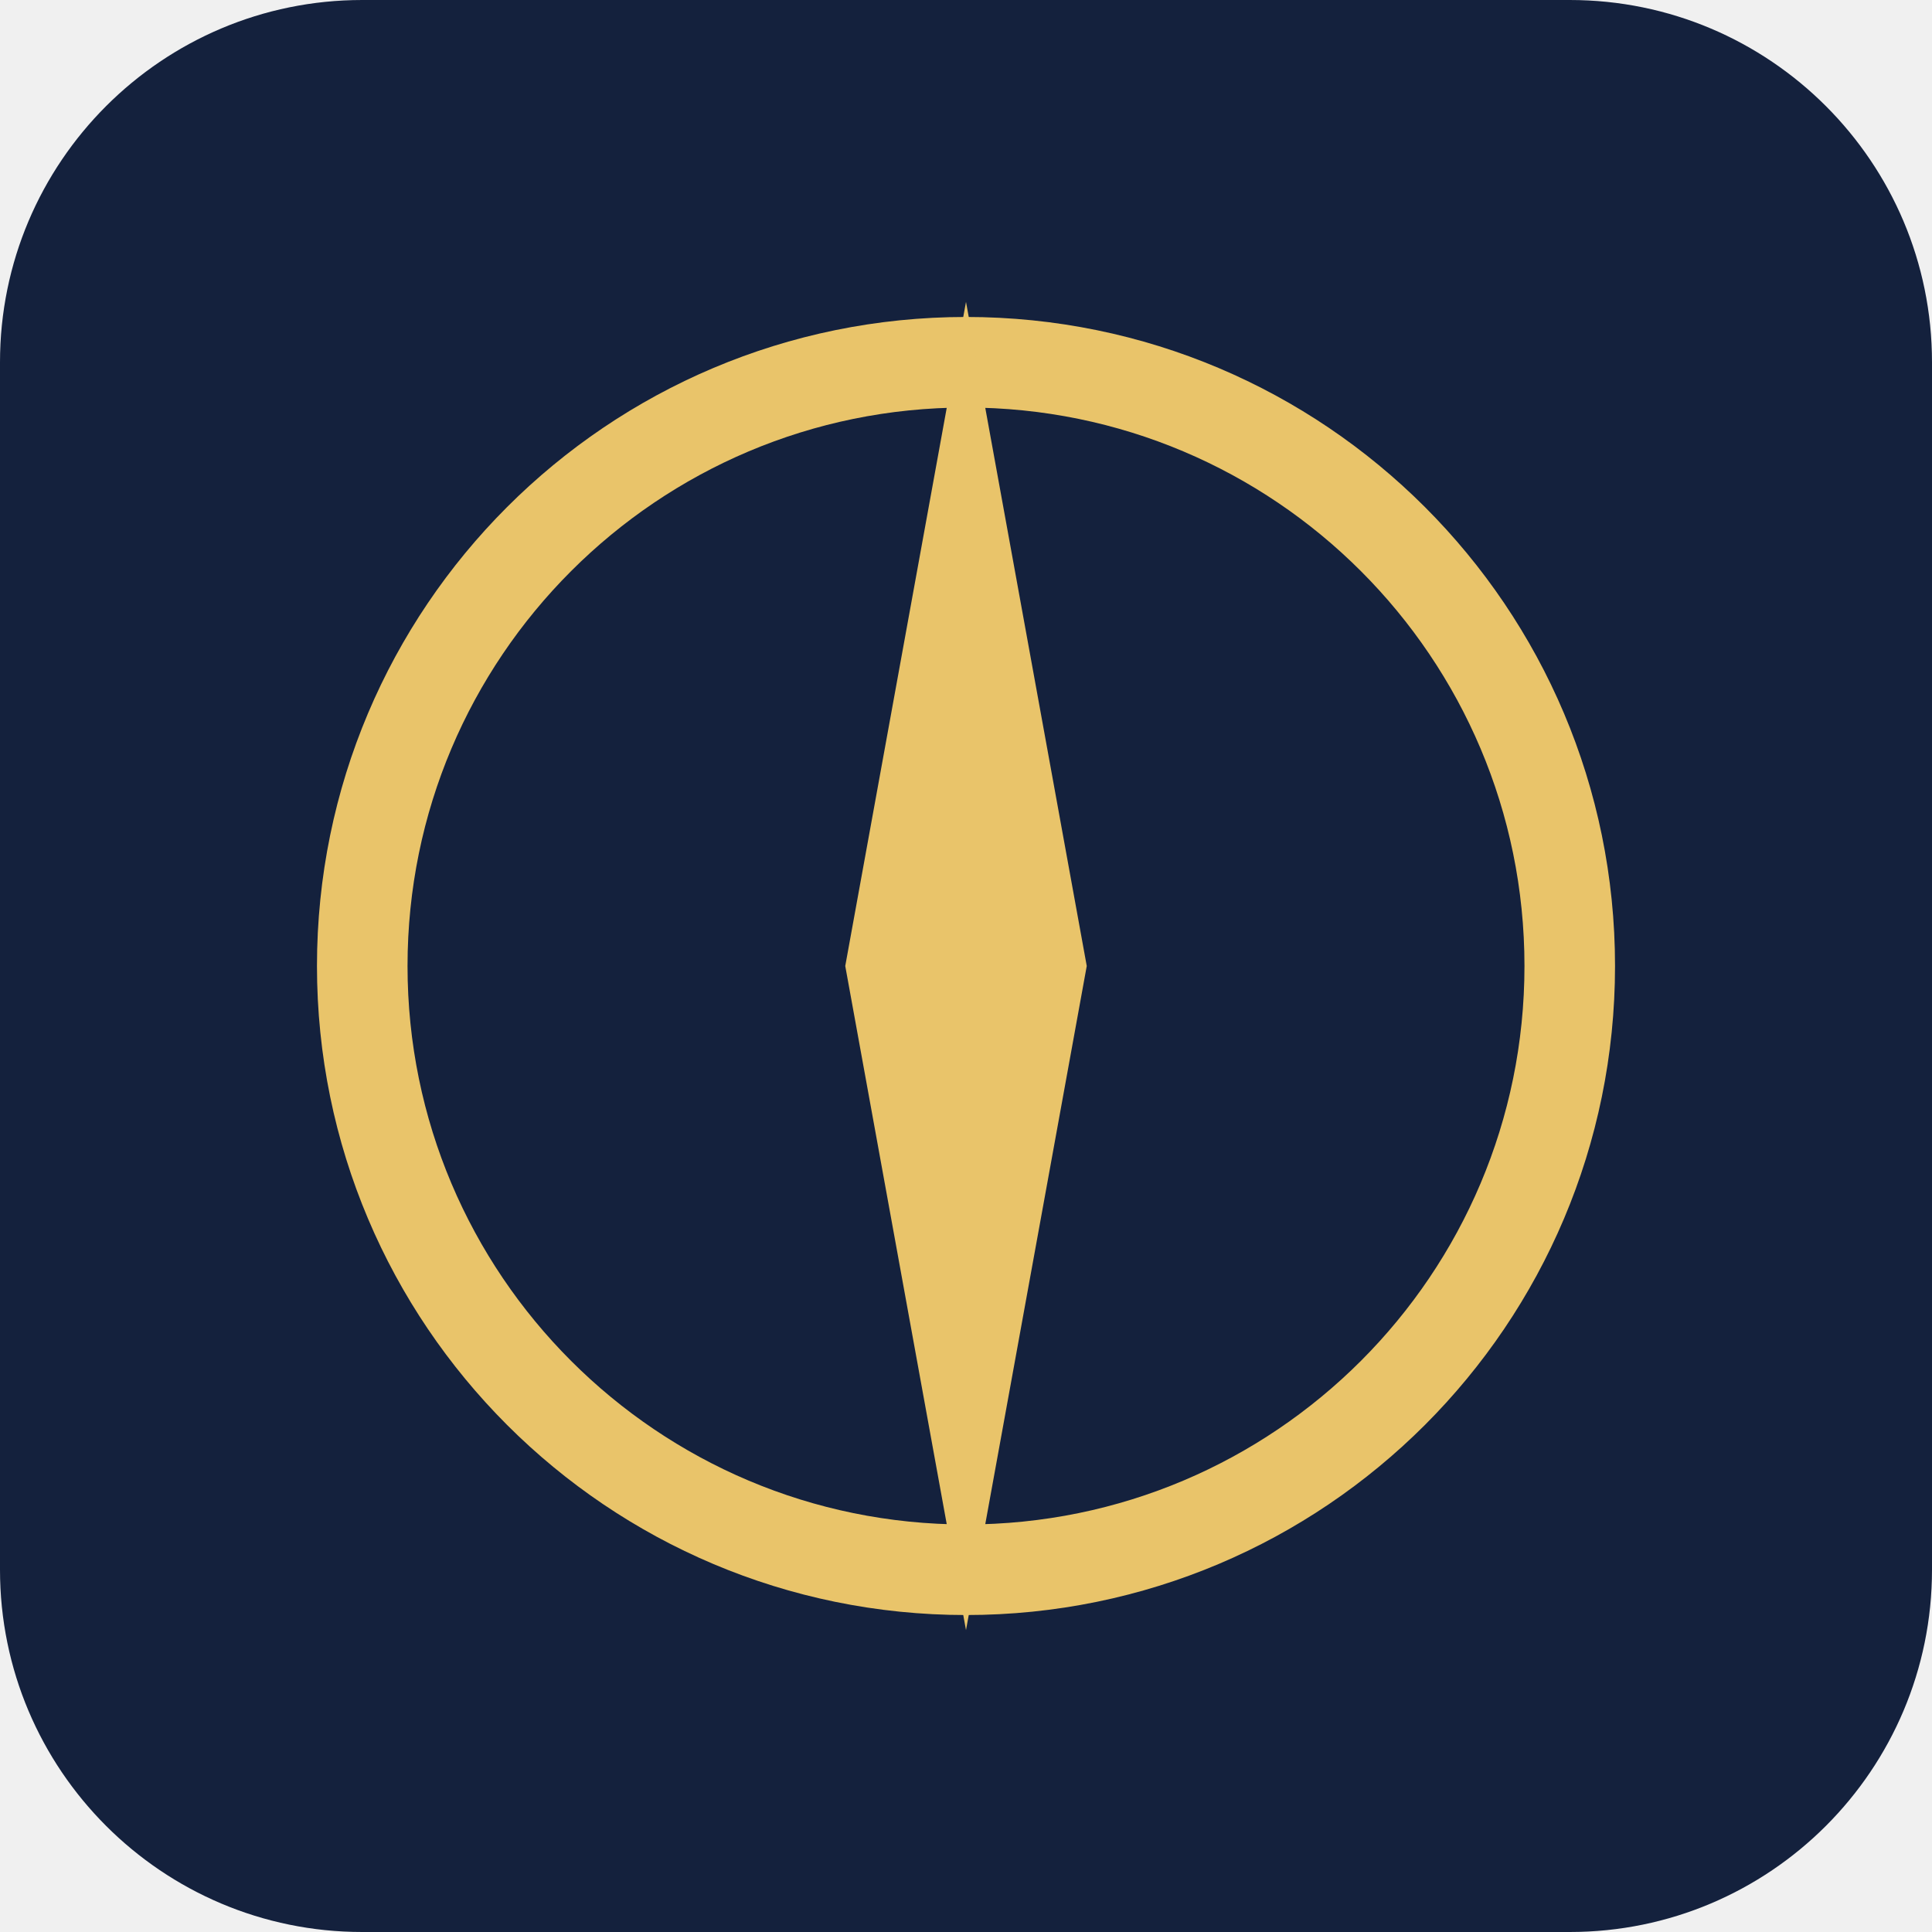
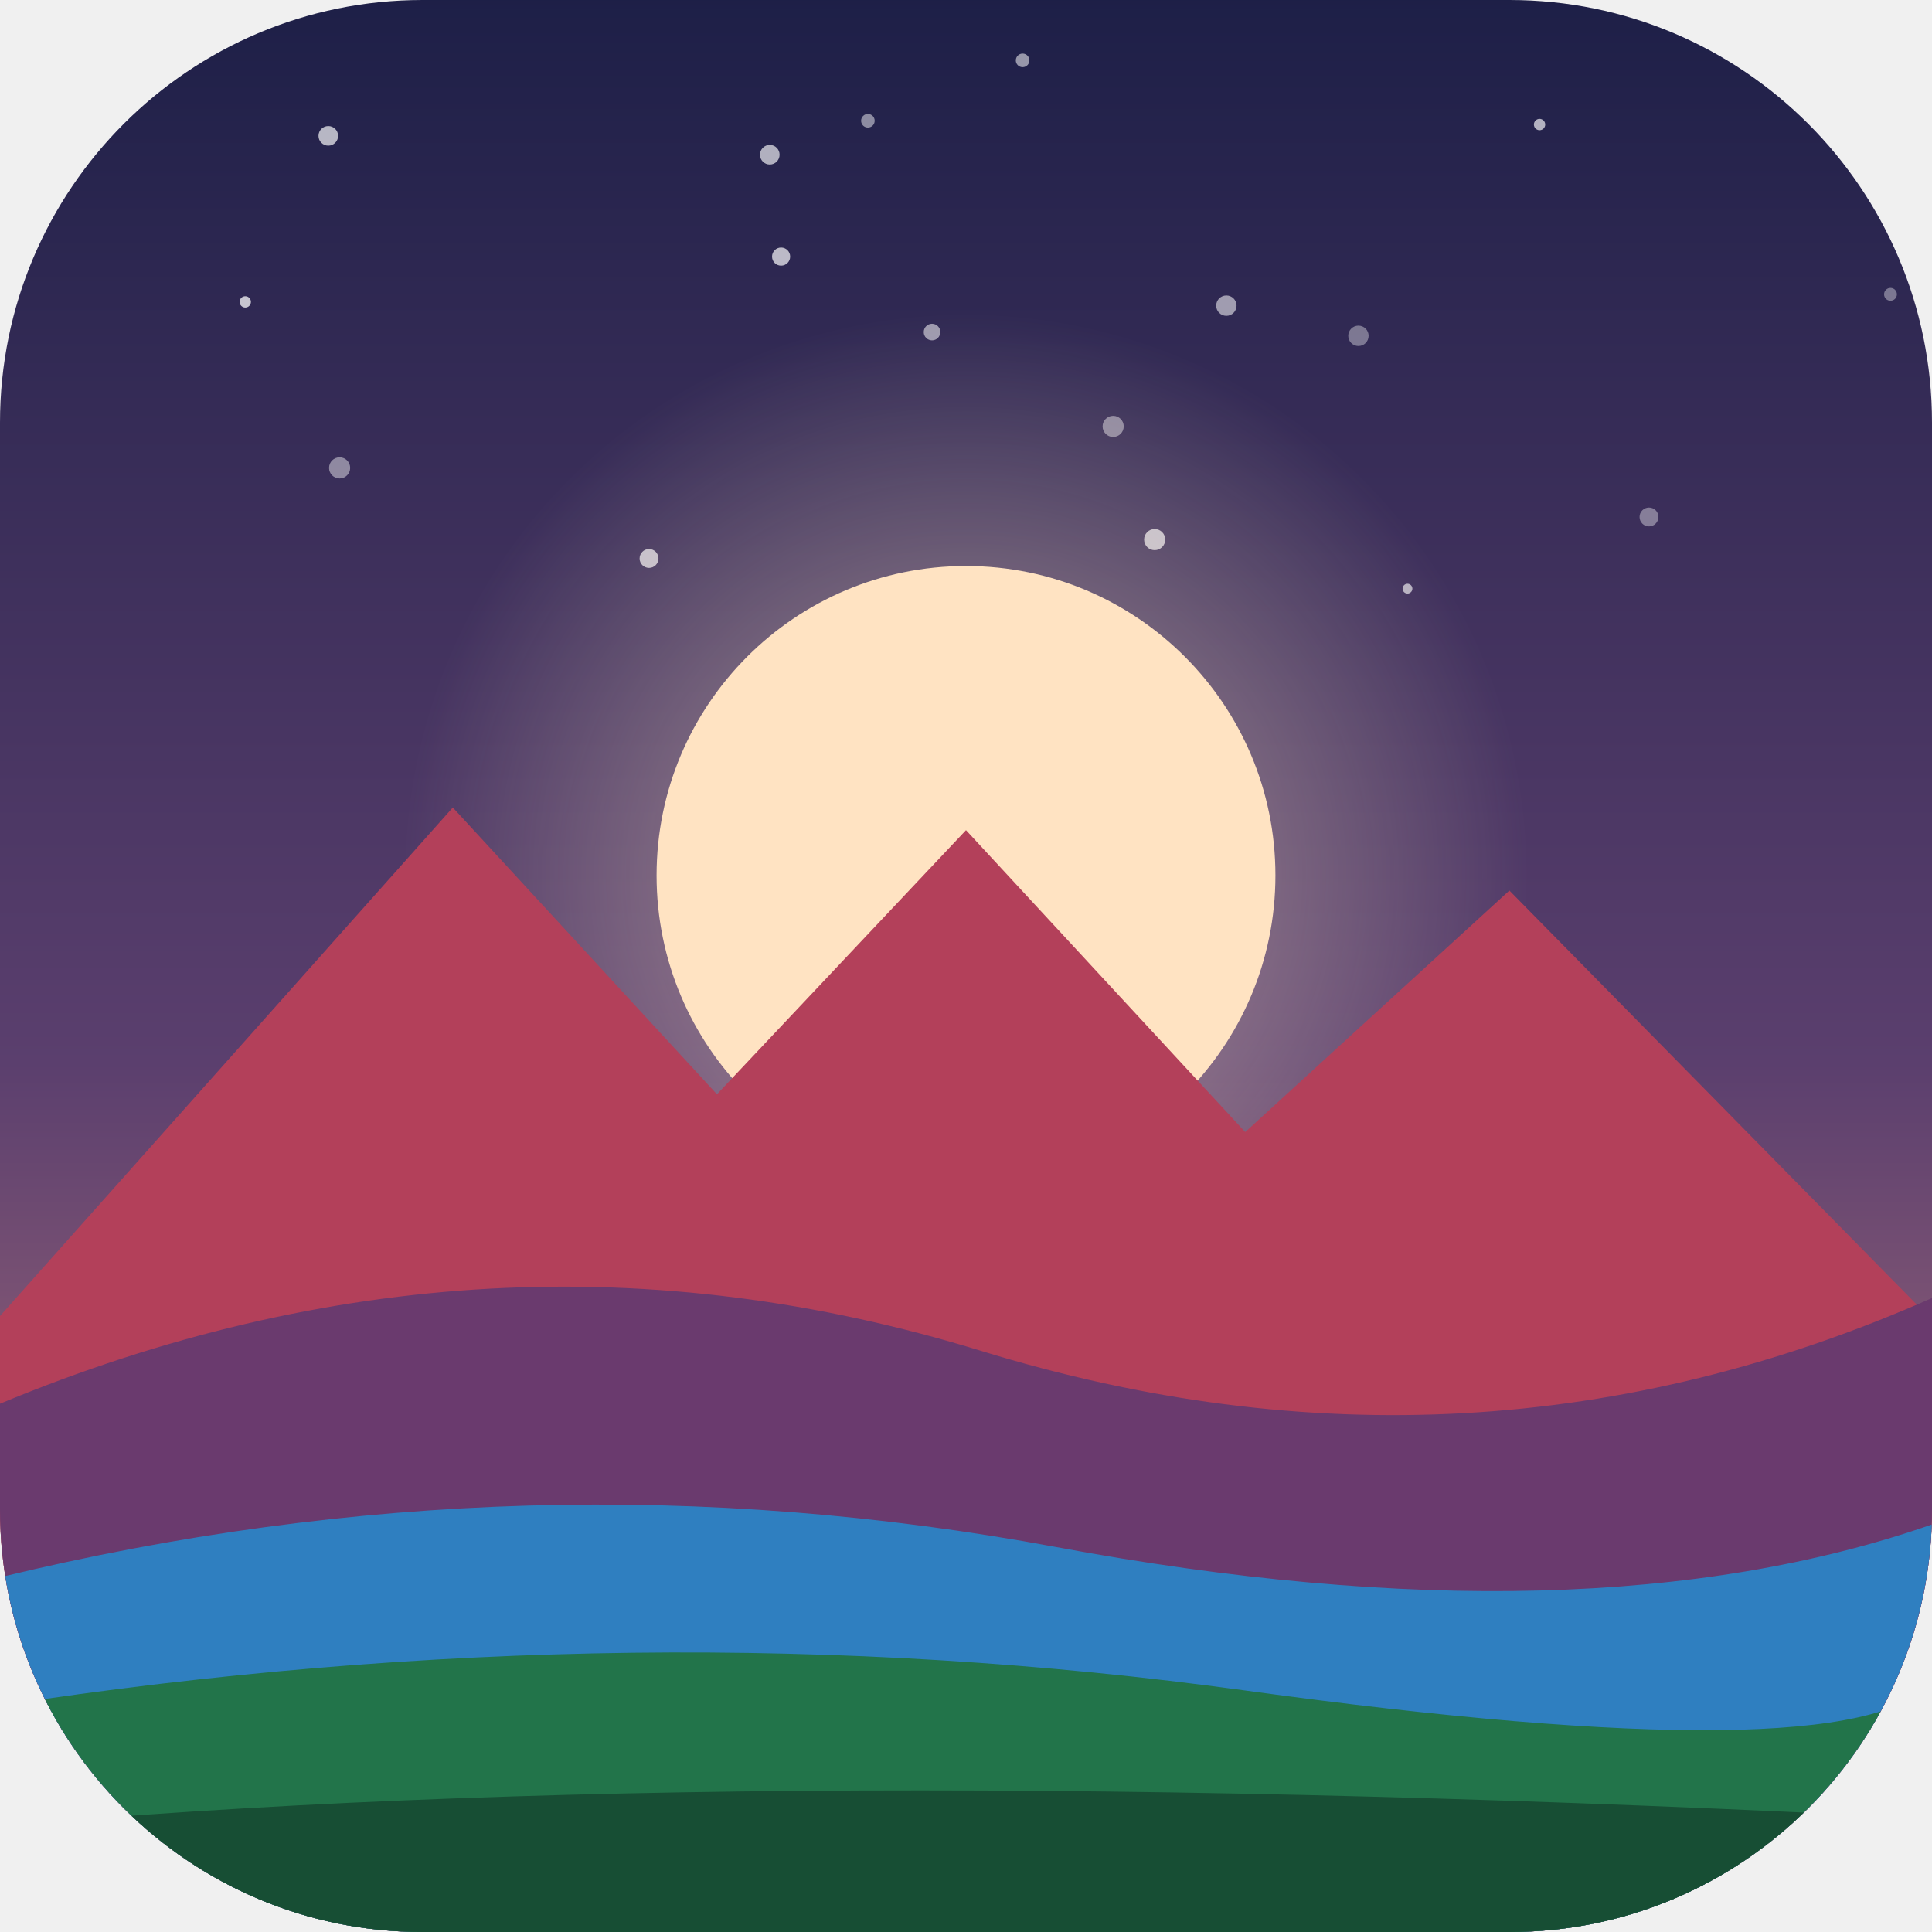
- <svg xmlns="http://www.w3.org/2000/svg" width="128" height="128" viewBox="0 0 128 128">
-   <rect width="128" height="128" rx="24" fill="#14213d" />
-   <circle cx="64" cy="64" r="40" fill="none" stroke="#e9c46a" stroke-width="6" />
-   <path d="M64 20 L72 64 L64 108 L56 64 Z" fill="#e9c46a" />
+ <svg xmlns="http://www.w3.org/2000/svg" viewBox="0 0 512.0 512.0">
+   <defs>
+     <linearGradient id="sky" x1="0" y1="0" x2="0" y2="1">
+       <stop offset="0" stop-color="#1d1f47" />
+       <stop offset=".55" stop-color="#5b3f6e" />
+       <stop offset="1" stop-color="#c98181" />
+     </linearGradient>
+     <radialGradient id="halo" cx=".5" cy=".5" r=".5">
+       <stop offset="0" stop-color="#ffe9c9" stop-opacity=".55" />
+       <stop offset="1" stop-color="#ffe9c9" stop-opacity="0" />
+     </radialGradient>
+     <clipPath id="r">
+       <rect width="512" height="512" rx="112" />
+     </clipPath>
+   </defs>
+   <g clip-path="url(#r)">
+     <rect width="512" height="512" fill="url(#sky)" />
+     <circle cx="287" cy="159" r="1.6" fill="#ffffff" opacity="0.74" />
+     <circle cx="437" cy="137" r="2.5" fill="#ffffff" opacity="0.38" />
+     <circle cx="295" cy="113" r="2.8" fill="#ffffff" opacity="0.43" />
+     <circle cx="90" cy="124" r="2.8" fill="#ffffff" opacity="0.44" />
+     <circle cx="172" cy="148" r="2.5" fill="#ffffff" opacity="0.68" />
+     <circle cx="306" cy="143" r="2.8" fill="#ffffff" opacity="0.68" />
+     <circle cx="65" cy="80" r="1.5" fill="#ffffff" opacity="0.73" />
+     <circle cx="271" cy="16" r="1.8" fill="#ffffff" opacity="0.53" />
+     <circle cx="230" cy="32" r="1.8" fill="#ffffff" opacity="0.48" />
+     <circle cx="325" cy="81" r="2.7" fill="#ffffff" opacity="0.54" />
+     <circle cx="501" cy="78" r="1.7" fill="#ffffff" opacity="0.37" />
+     <circle cx="204" cy="41" r="2.6" fill="#ffffff" opacity="0.64" />
+     <circle cx="87" cy="36" r="2.6" fill="#ffffff" opacity="0.67" />
+     <circle cx="408" cy="33" r="1.5" fill="#ffffff" opacity="0.65" />
+     <circle cx="373" cy="156" r="1.3" fill="#ffffff" opacity="0.62" />
+     <circle cx="247" cy="88" r="2.2" fill="#ffffff" opacity="0.53" />
+     <circle cx="207" cy="68" r="2.4" fill="#ffffff" opacity="0.68" />
+     <circle cx="360" cy="89" r="2.7" fill="#ffffff" opacity="0.37" />
+     <circle cx="256" cy="232" r="150" fill="url(#halo)" />
+     <circle cx="256" cy="232" r="82" fill="#ffe3c2" />
+     <path d="M-10 360 L120 214 L190 290 L256 220 L330 300 L400 236 L522 360 V512 H-10Z" fill="#b3405a" />
+     <path d="M0 372 Q130 318 260 358 T512 344 V512 H0Z" fill="#6a3a6e" />
+     <path d="M0 418 Q140 384 280 410 T512 404 V512 H0Z" fill="#2f7fc0" />
+     <path d="M0 452 Q170 426 330 448 T512 446 V512 H0Z" fill="#22744a" />
+     <path d="M0 484 Q200 466 512 482 V512 H0Z" fill="#174e34" />
+   </g>
</svg>
